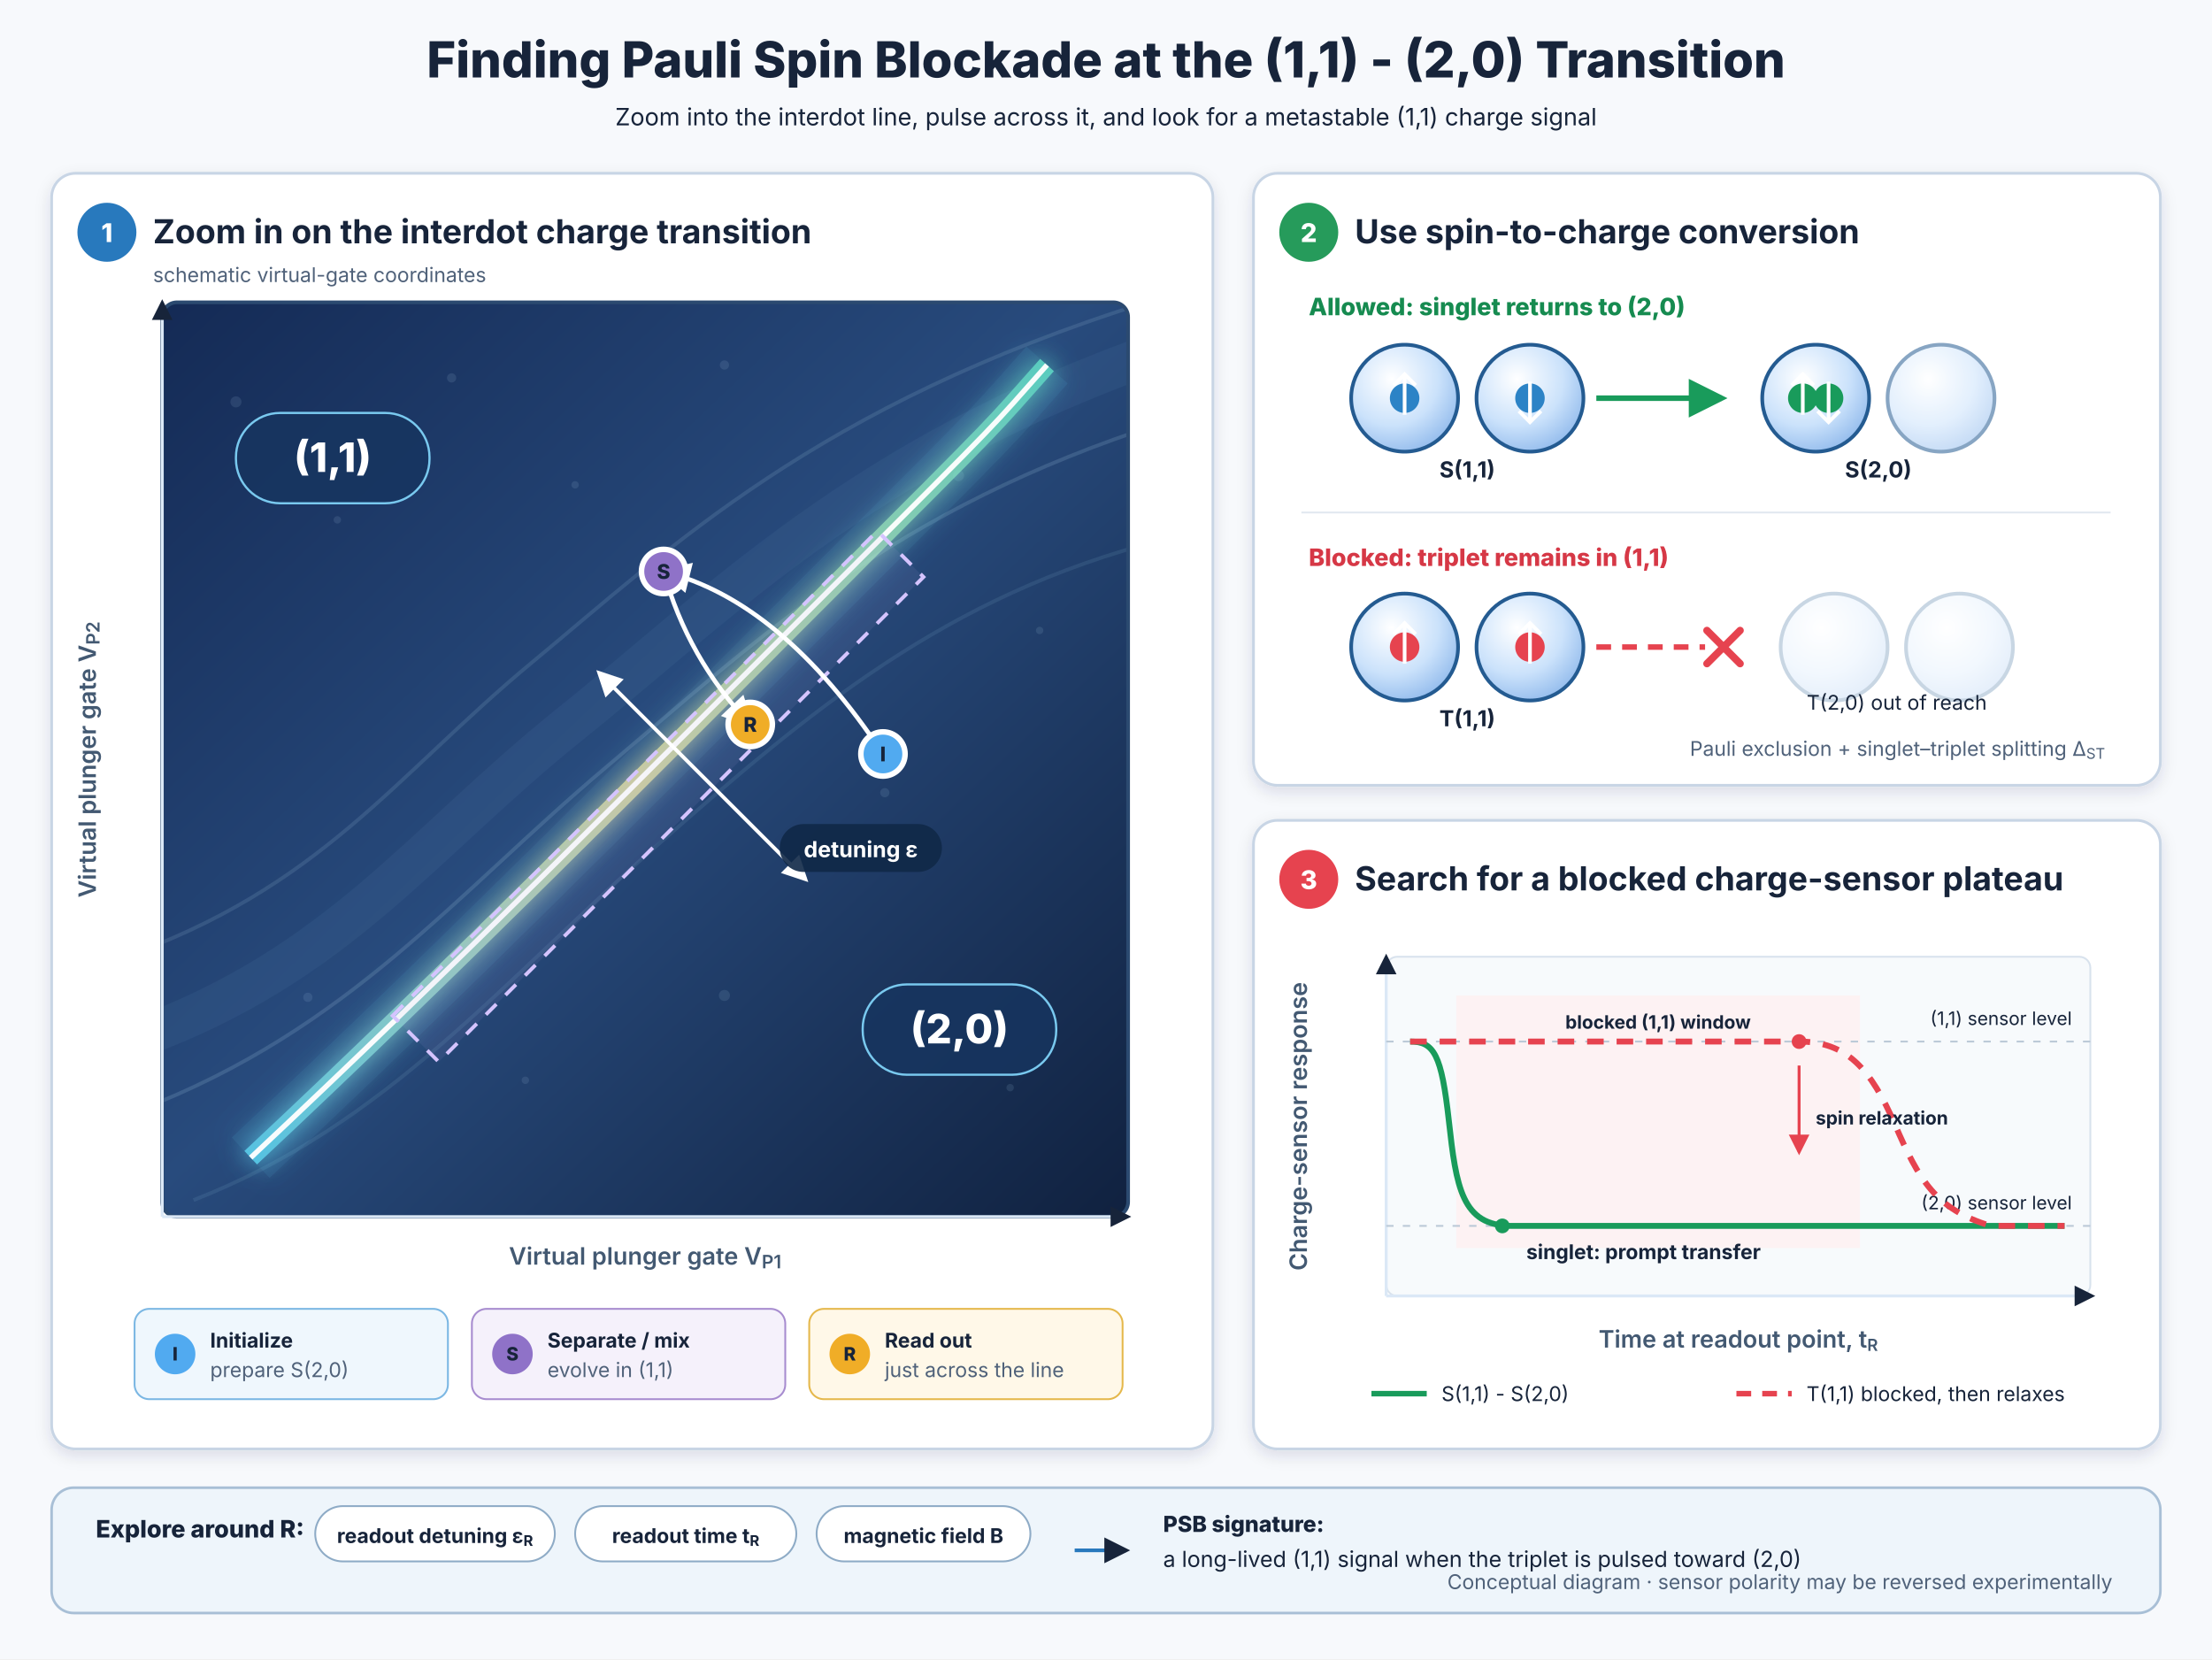
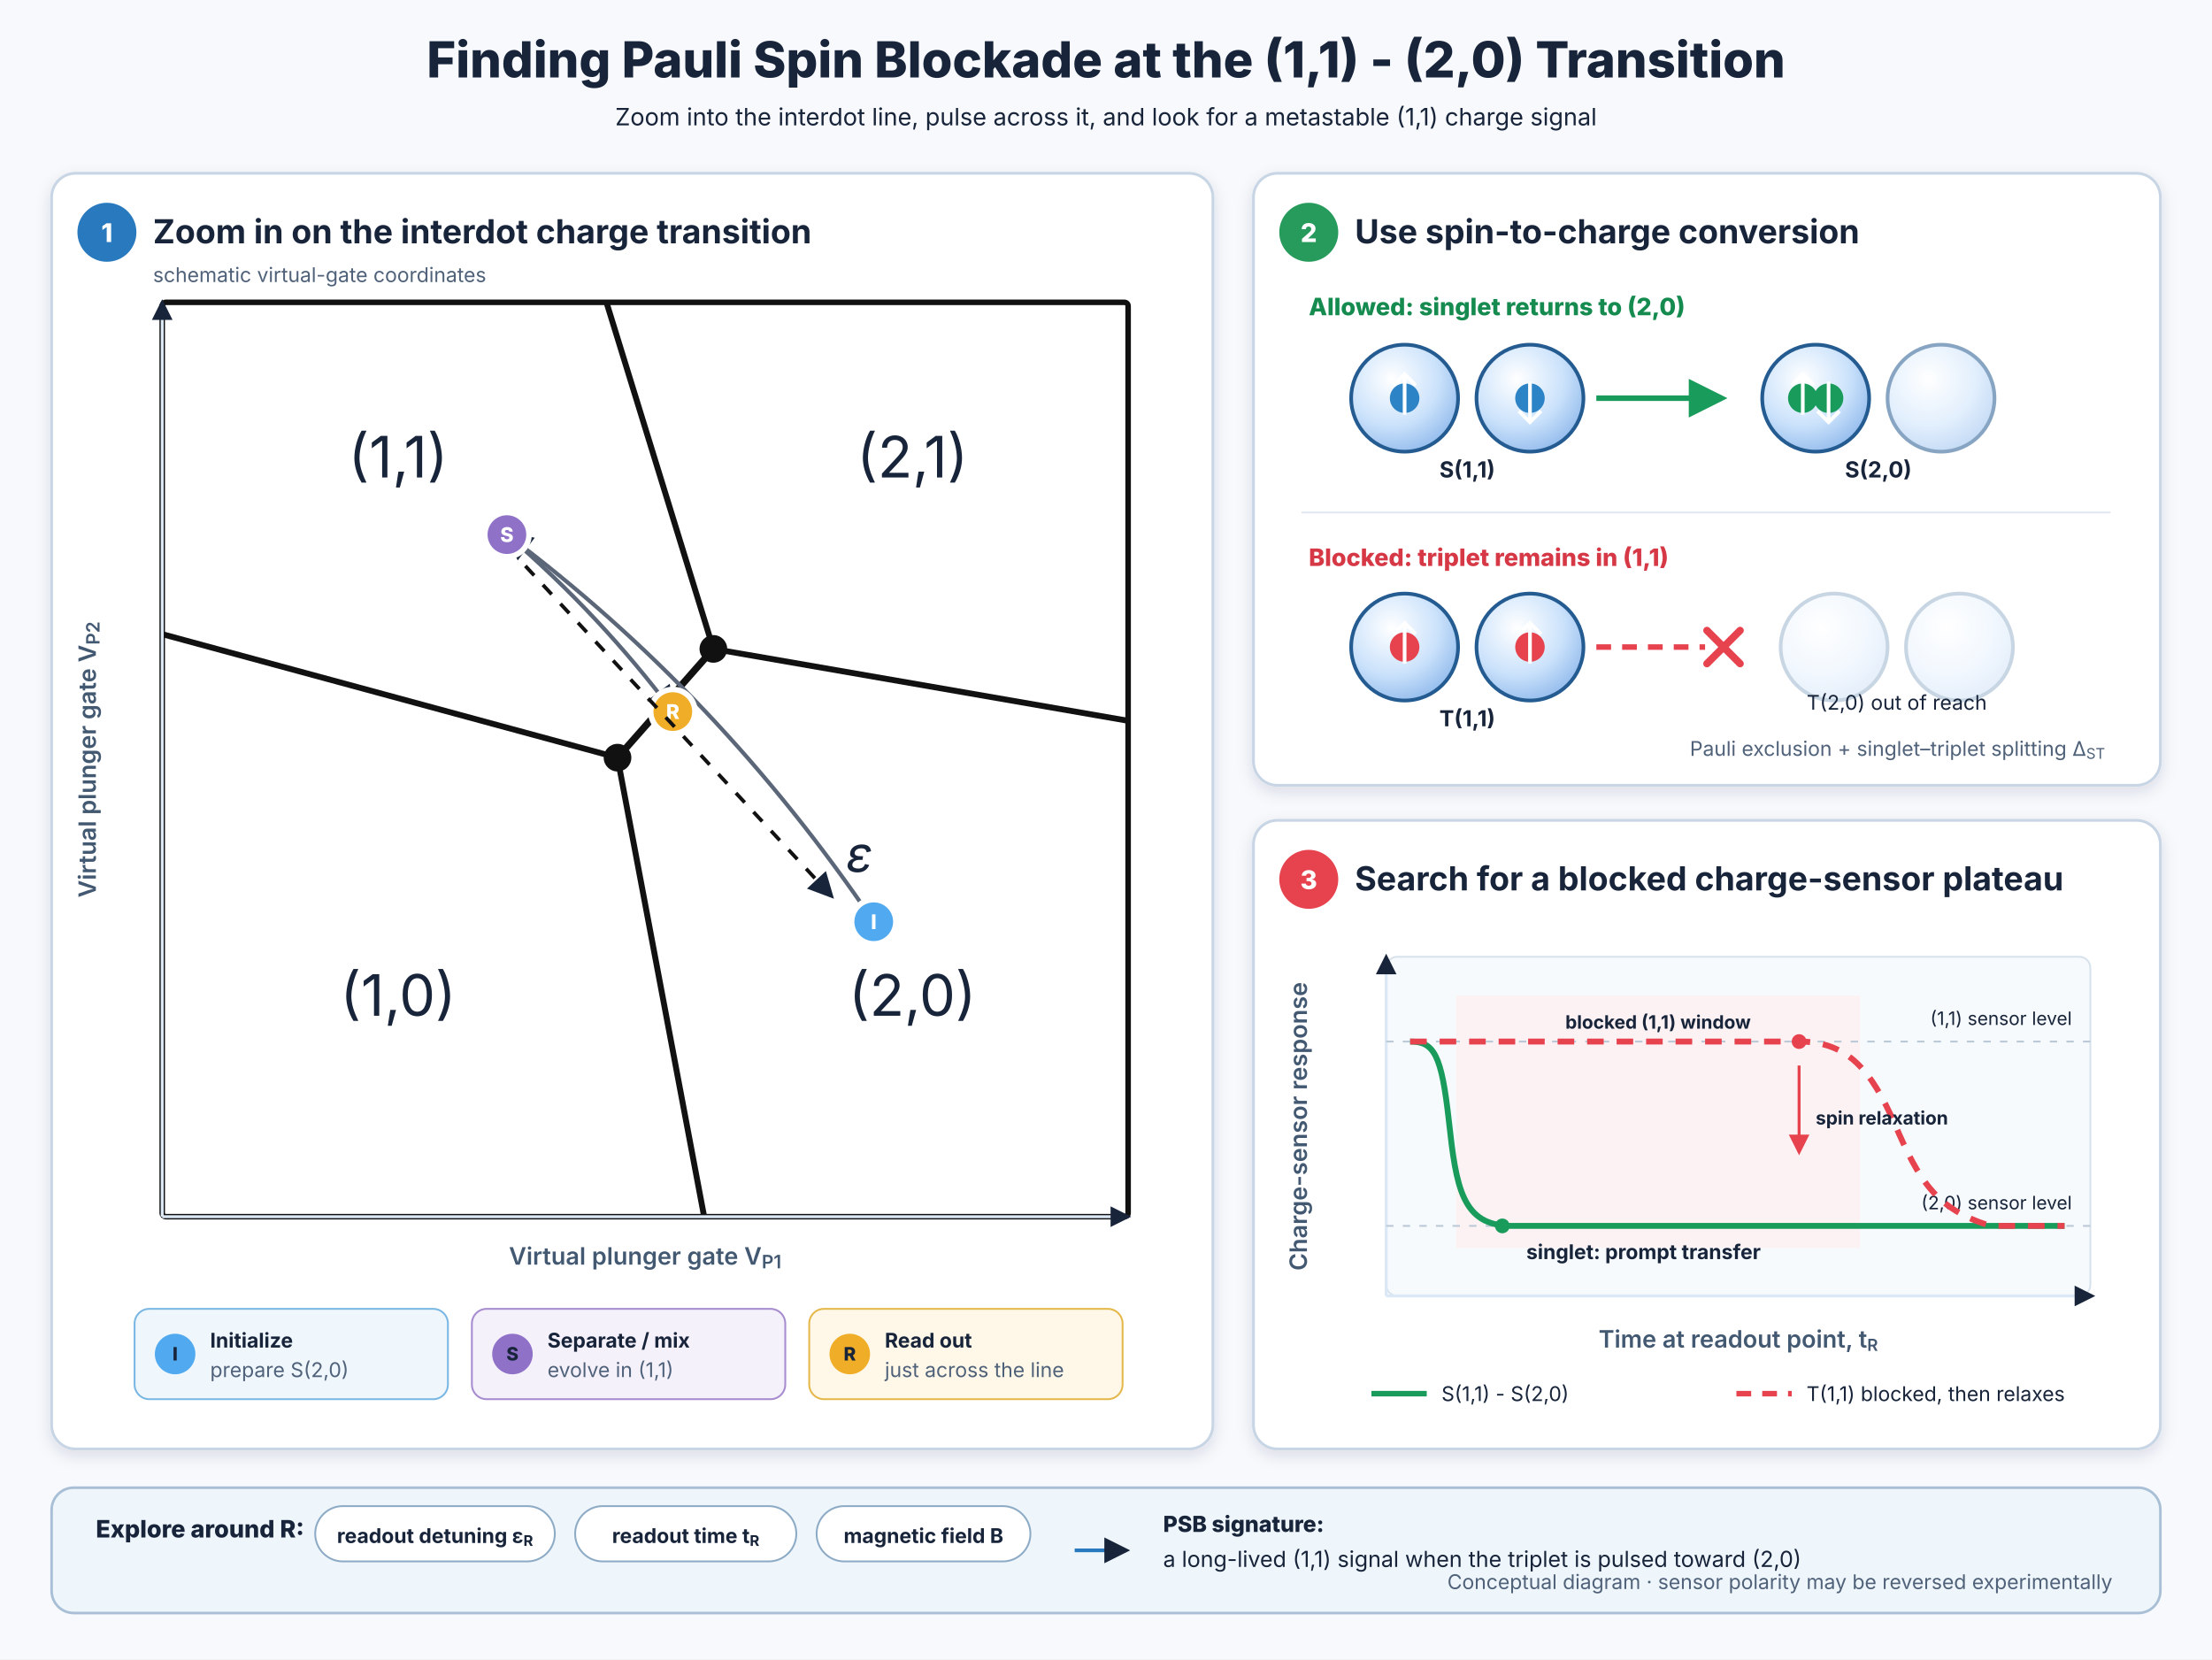
<svg xmlns="http://www.w3.org/2000/svg" width="1200" height="900" viewBox="0 0 1200 900" role="img" aria-labelledby="title desc">
  <defs>
    <linearGradient id="mapBackground" x1="0" y1="0" x2="1" y2="1">
      <stop offset="0%" stop-color="#142a55" />
      <stop offset="48%" stop-color="#284b7d" />
      <stop offset="100%" stop-color="#10213f" />
    </linearGradient>
    <linearGradient id="transitionGlow" x1="0" y1="1" x2="1" y2="0">
      <stop offset="0%" stop-color="#63e6ff" />
      <stop offset="48%" stop-color="#fff3a6" />
      <stop offset="100%" stop-color="#67f0d0" />
    </linearGradient>
    <radialGradient id="dotFill" cx="38%" cy="32%" r="75%">
      <stop offset="0%" stop-color="#ffffff" />
      <stop offset="58%" stop-color="#cbe2fb" />
      <stop offset="100%" stop-color="#8eb8eb" />
    </radialGradient>
    <filter id="panelShadow" x="-15%" y="-15%" width="130%" height="140%">
      <feDropShadow dx="0" dy="3" stdDeviation="4" flood-color="#152744" flood-opacity="0.12" />
    </filter>
    <filter id="ridgeGlow" x="-30%" y="-30%" width="160%" height="160%">
      <feGaussianBlur stdDeviation="7" result="blur" />
      <feMerge>
        <feMergeNode in="blur" />
        <feMergeNode in="SourceGraphic" />
      </feMerge>
    </filter>
    <clipPath id="mapClip">
      <rect x="88" y="164" width="524" height="496" rx="8" />
    </clipPath>
    <marker id="arrowNavy" viewBox="0 0 10 10" refX="8.5" refY="5" markerWidth="7" markerHeight="7" orient="auto-start-reverse">
      <path d="M0 0L10 5 0 10Z" fill="#17243a" />
    </marker>
    <marker id="arrowWhite" viewBox="0 0 10 10" refX="8.5" refY="5" markerWidth="7" markerHeight="7" orient="auto-start-reverse">
      <path d="M0 0L10 5 0 10Z" fill="#ffffff" />
    </marker>
    <marker id="arrowGreen" viewBox="0 0 10 10" refX="8.5" refY="5" markerWidth="7" markerHeight="7" orient="auto-start-reverse">
      <path d="M0 0L10 5 0 10Z" fill="#199b5b" />
    </marker>
    <marker id="arrowRed" viewBox="0 0 10 10" refX="8.5" refY="5" markerWidth="7" markerHeight="7" orient="auto-start-reverse">
      <path d="M0 0L10 5 0 10Z" fill="#e6434f" />
    </marker>
    <style>
      text { font-family: Inter, Arial, Helvetica, sans-serif; fill: #17243a; font-variant-ligatures: none; }
      .panel { fill: #ffffff; stroke: #c8d5e5; stroke-width: 1.5; filter: url(#panelShadow); }
      .panel-title { font-size: 18px; font-weight: 700; }
      .panel-number { font-size: 14px; font-weight: 800; fill: #ffffff; text-anchor: middle; dominant-baseline: middle; }
      .small { font-size: 11px; fill: #50627a; }
      .axis { stroke: #dbe8f6; stroke-width: 1.6; }
      .axis-label { font-size: 13px; font-weight: 600; fill: #435972; }
      .state-label { font-size: 22px; font-weight: 800; fill: #ffffff; }
      .light-text { fill: #ffffff; }
      .green-text { fill: #168b50; }
      .red-text { fill: #d63846; }
      .muted-text { fill: #7c8797; }
      .dot { fill: url(#dotFill); stroke: #245b91; stroke-width: 2; }
      .electron { fill: #ffffff; stroke-width: 2.2; }
    </style>
  </defs>
  <rect width="1200" height="900" fill="#f7f9fc" />
  <text x="600" y="42" text-anchor="middle" font-size="27" font-weight="800">Finding Pauli Spin Blockade at the (1,1) - (2,0) Transition</text>
  <text x="600" y="68" text-anchor="middle" font-size="13" fill="#5b6d84">Zoom into the interdot line, pulse across it, and look for a metastable (1,1) charge signal</text>
  <rect x="28" y="94" width="630" height="692" rx="13" class="panel" />
  <circle cx="58" cy="126" r="16" fill="#2879bd" />
  <text x="58" y="126" class="panel-number">1</text>
  <text x="83" y="132" class="panel-title">Zoom in on the interdot charge transition</text>
  <text x="83" y="153" class="small">schematic virtual-gate coordinates</text>
  <g clip-path="url(#mapClip)">
-     <rect x="88" y="164" width="524" height="496" fill="url(#mapBackground)" />
-     <path d="M75 563C184 523 228 458 309 393S466 248 628 191" fill="none" stroke="#6da2cb" stroke-width="22" opacity="0.08" />
-     <path d="M76 602C190 558 247 485 329 416S484 276 632 229" fill="none" stroke="#b9ddf0" stroke-width="2" opacity="0.16" />
-     <path d="M65 520C174 482 214 421 289 359S443 220 622 164" fill="none" stroke="#b9ddf0" stroke-width="2" opacity="0.13" />
-     <path d="M105 651C210 610 273 532 356 459S513 323 630 293" fill="none" stroke="#90c6de" stroke-width="2" opacity="0.12" />
-     <g fill="#b5d8ef" opacity="0.12">
-       <circle cx="128" cy="218" r="3" />
-       <circle cx="183" cy="282" r="2" />
-       <circle cx="245" cy="205" r="2.5" />
-       <circle cx="312" cy="263" r="2" />
-       <circle cx="393" cy="198" r="2.5" />
-       <circle cx="520" cy="258" r="3" />
-       <circle cx="564" cy="342" r="2" />
-       <circle cx="480" cy="430" r="2.5" />
-       <circle cx="393" cy="540" r="3" />
-       <circle cx="285" cy="586" r="2" />
-       <circle cx="167" cy="541" r="2.5" />
-       <circle cx="548" cy="590" r="2" />
+     <rect x="88" y="164" width="524" height="496" fill="#ffffff" />
+     <path d="M329 164L387 352" fill="none" stroke="#111111" stroke-width="3.2" stroke-linecap="round" />
+     <path d="M88 344L335 411" fill="none" stroke="#111111" stroke-width="3.2" stroke-linecap="round" />
+     <path d="M387 352L612 391" fill="none" stroke="#111111" stroke-width="3.2" stroke-linecap="round" />
+     <path d="M335 411L382 660" fill="none" stroke="#111111" stroke-width="3.2" stroke-linecap="round" />
+     <path d="M335 411L387 352" fill="none" stroke="#111111" stroke-width="3.8" stroke-linecap="round" />
+     <circle cx="335" cy="411" r="7.5" fill="#111111" />
+     <circle cx="387" cy="352" r="7.5" fill="#111111" />
+     <g font-family="Georgia, 'Times New Roman', serif" font-size="31" fill="#111111" text-anchor="middle">
+       <text x="216" y="259">(1,1)</text>
+       <text x="495" y="259">(2,1)</text>
+       <text x="216" y="551">(1,0)</text>
+       <text x="495" y="551">(2,0)</text>
    </g>
-     <path d="M136 628C245 526 348 422 449 321S535 235 568 198" fill="none" stroke="#65ddff" stroke-width="30" opacity="0.11" filter="url(#ridgeGlow)" />
-     <path d="M136 628C245 526 348 422 449 321S535 235 568 198" fill="none" stroke="url(#transitionGlow)" stroke-width="10" opacity="0.75" filter="url(#ridgeGlow)" />
-     <path d="M136 628C245 526 348 422 449 321S535 235 568 198" fill="none" stroke="#ffffff" stroke-width="2.8" opacity="0.95" />
-     <path d="M213 551L476 288L501 313L238 576Z" fill="#bba6ef" fill-opacity="0.09" stroke="#d5c4ff" stroke-width="2" stroke-dasharray="8 7" />
-     <rect x="128" y="224" width="105" height="49" rx="24" fill="#17355f" fill-opacity="0.82" stroke="#79c9ef" stroke-width="1.2" />
-     <text x="180.5" y="256" class="state-label" text-anchor="middle">(1,1)</text>
-     <rect x="468" y="534" width="105" height="49" rx="24" fill="#17355f" fill-opacity="0.82" stroke="#79c9ef" stroke-width="1.2" />
-     <text x="520.5" y="566" class="state-label" text-anchor="middle">(2,0)</text>
-     <path d="M479 409Q424 326 360 310" fill="none" stroke="#ffffff" stroke-width="2.4" marker-end="url(#arrowWhite)" />
-     <path d="M360 310Q373 357 407 393" fill="none" stroke="#ffffff" stroke-width="2.4" marker-end="url(#arrowWhite)" />
-     <circle cx="479" cy="409" r="12" fill="#51aaf0" stroke="#ffffff" stroke-width="3" />
-     <text x="479" y="413" font-size="11" font-weight="800" fill="#ffffff" text-anchor="middle">I</text>
-     <circle cx="360" cy="310" r="12" fill="#8f72c8" stroke="#ffffff" stroke-width="3" />
-     <text x="360" y="314" font-size="11" font-weight="800" fill="#ffffff" text-anchor="middle">S</text>
-     <circle cx="407" cy="393" r="12" fill="#f0ad27" stroke="#ffffff" stroke-width="3" />
-     <text x="407" y="397" font-size="11" font-weight="800" fill="#ffffff" text-anchor="middle">R</text>
-     <path d="M325 365L437 477" fill="none" stroke="#ffffff" stroke-width="2" marker-start="url(#arrowWhite)" marker-end="url(#arrowWhite)" />
-     <rect x="423" y="447" width="88" height="26" rx="13" fill="#102847" fill-opacity="0.9" />
-     <text x="467" y="465" font-size="12" font-weight="700" style="fill:#ffffff" text-anchor="middle">detuning ε</text>
-   </g>
-   <rect x="88" y="164" width="524" height="496" rx="8" fill="none" stroke="#2b4a70" stroke-width="2" />
+     <path d="M474 500Q390 376 275 290" fill="none" stroke="#5b6778" stroke-width="2.2" marker-end="url(#arrowNavy)" />
+     <path d="M275 290Q326 334 365 386" fill="none" stroke="#5b6778" stroke-width="2.2" marker-end="url(#arrowNavy)" />
+     <circle cx="474" cy="500" r="12" fill="#51aaf0" stroke="#ffffff" stroke-width="3" />
+     <text x="474" y="504" font-size="11" font-weight="800" style="fill:#ffffff" text-anchor="middle">I</text>
+     <circle cx="275" cy="290" r="12" fill="#8f72c8" stroke="#ffffff" stroke-width="3" />
+     <text x="275" y="294" font-size="11" font-weight="800" style="fill:#ffffff" text-anchor="middle">S</text>
+     <circle cx="365" cy="386" r="12" fill="#f0ad27" stroke="#ffffff" stroke-width="3" />
+     <text x="365" y="390" font-size="11" font-weight="800" style="fill:#ffffff" text-anchor="middle">R</text>
+     <path d="M285 307L451 486" fill="none" stroke="#111111" stroke-width="2" stroke-dasharray="7 7" marker-end="url(#arrowNavy)" />
+     <text x="459" y="473" font-family="Georgia, 'Times New Roman', serif" font-size="27" font-style="italic" fill="#111111">ε</text>
+   </g>
+   <rect x="88" y="164" width="524" height="496" rx="2" fill="none" stroke="#111111" stroke-width="3" />
  <path d="M88 660H612" class="axis" marker-end="url(#arrowNavy)" />
  <path d="M88 660V164" class="axis" marker-end="url(#arrowNavy)" />
  <text x="350" y="686" text-anchor="middle" class="axis-label">Virtual plunger gate V<tspan baseline-shift="sub" font-size="10">P1</tspan>
  </text>
  <text x="52" y="412" text-anchor="middle" class="axis-label" transform="rotate(-90 52 412)">Virtual plunger gate V<tspan baseline-shift="sub" font-size="10">P2</tspan>
  </text>
  <g transform="translate(73 710)">
    <rect width="170" height="49" rx="8" fill="#eff7fd" stroke="#7bb7e3" />
    <circle cx="22" cy="24.5" r="11" fill="#51aaf0" />
    <text x="22" y="28" font-size="10" font-weight="800" fill="#fff" text-anchor="middle">I</text>
    <text x="41" y="21" font-size="11" font-weight="700">Initialize</text>
    <text x="41" y="37" class="small">prepare S(2,0)</text>
  </g>
  <g transform="translate(256 710)">
    <rect width="170" height="49" rx="8" fill="#f5f1fb" stroke="#a78ccf" />
    <circle cx="22" cy="24.5" r="11" fill="#8f72c8" />
    <text x="22" y="28" font-size="10" font-weight="800" fill="#fff" text-anchor="middle">S</text>
    <text x="41" y="21" font-size="11" font-weight="700">Separate / mix</text>
    <text x="41" y="37" class="small">evolve in (1,1)</text>
  </g>
  <g transform="translate(439 710)">
    <rect width="170" height="49" rx="8" fill="#fff8e8" stroke="#e5b84c" />
    <circle cx="22" cy="24.5" r="11" fill="#f0ad27" />
    <text x="22" y="28" font-size="10" font-weight="800" fill="#fff" text-anchor="middle">R</text>
    <text x="41" y="21" font-size="11" font-weight="700">Read out</text>
    <text x="41" y="37" class="small">just across the line</text>
  </g>
  <rect x="680" y="94" width="492" height="332" rx="13" class="panel" />
  <circle cx="710" cy="126" r="16" fill="#269b5b" />
  <text x="710" y="126" class="panel-number">2</text>
  <text x="735" y="132" class="panel-title">Use spin-to-charge conversion</text>
  <text x="710" y="171" font-size="13" font-weight="800" style="fill:#168b50">Allowed: singlet returns to (2,0)</text>
  <circle cx="762" cy="216" r="29" class="dot" />
  <circle cx="830" cy="216" r="29" class="dot" />
  <circle cx="762" cy="216" r="8" fill="#2c83c6" />
  <path d="M762 225V203M756 209L762 203L768 209" fill="none" stroke="#fff" stroke-width="2" />
  <circle cx="830" cy="216" r="8" fill="#2c83c6" />
  <path d="M830 207V229M824 223L830 229L836 223" fill="none" stroke="#fff" stroke-width="2" />
  <text x="796" y="259" font-size="12" font-weight="700" text-anchor="middle">S(1,1)</text>
  <path d="M866 216H934" fill="none" stroke="#199b5b" stroke-width="3" marker-end="url(#arrowGreen)" />
  <circle cx="985" cy="216" r="29" class="dot" />
  <circle cx="1053" cy="216" r="29" class="dot" opacity="0.55" />
  <circle cx="978" cy="216" r="8" fill="#199b5b" />
  <path d="M978 225V203M972 209L978 203L984 209" fill="none" stroke="#fff" stroke-width="2" />
  <circle cx="992" cy="216" r="8" fill="#199b5b" />
  <path d="M992 207V229M986 223L992 229L998 223" fill="none" stroke="#fff" stroke-width="2" />
  <text x="1019" y="259" font-size="12" font-weight="700" text-anchor="middle">S(2,0)</text>
  <line x1="706" y1="278" x2="1145" y2="278" stroke="#e1e8f0" />
  <text x="710" y="307" font-size="13" font-weight="800" style="fill:#d63846">Blocked: triplet remains in (1,1)</text>
  <circle cx="762" cy="351" r="29" class="dot" />
  <circle cx="830" cy="351" r="29" class="dot" />
  <circle cx="762" cy="351" r="8" fill="#e6434f" />
  <path d="M762 360V338M756 344L762 338L768 344" fill="none" stroke="#fff" stroke-width="2" />
  <circle cx="830" cy="351" r="8" fill="#e6434f" />
  <path d="M830 360V338M824 344L830 338L836 344" fill="none" stroke="#fff" stroke-width="2" />
  <text x="796" y="394" font-size="12" font-weight="700" text-anchor="middle">T(1,1)</text>
  <path d="M866 351H925" fill="none" stroke="#e6434f" stroke-width="3" stroke-dasharray="8 6" />
  <path d="M926 342L944 360M944 342L926 360" stroke="#e6434f" stroke-width="4" stroke-linecap="round" />
  <circle cx="995" cy="351" r="29" class="dot" opacity="0.25" />
  <circle cx="1063" cy="351" r="29" class="dot" opacity="0.25" />
  <text x="1029" y="385" font-size="11" fill="#7c8797" text-anchor="middle">T(2,0) out of reach</text>
  <text x="1142" y="410" class="small" text-anchor="end">Pauli exclusion + singlet–triplet splitting Δ<tspan baseline-shift="sub" font-size="8">ST</tspan>
  </text>
  <rect x="680" y="445" width="492" height="341" rx="13" class="panel" />
  <circle cx="710" cy="477" r="16" fill="#e6434f" />
  <text x="710" y="477" class="panel-number">3</text>
  <text x="735" y="483" class="panel-title">Search for a blocked charge-sensor plateau</text>
  <rect x="752" y="519" width="382" height="184" rx="6" fill="#f7fafc" stroke="#d8e2ed" />
  <rect x="790" y="540" width="219" height="137" fill="#fff0f1" opacity="0.8" />
  <text x="899.5" y="558" text-anchor="middle" font-size="10" font-weight="700" fill="#d63846">blocked (1,1) window</text>
  <path d="M752 703H1135" class="axis" marker-end="url(#arrowNavy)" />
  <path d="M752 703V519" class="axis" marker-end="url(#arrowNavy)" />
  <line x1="752" y1="565" x2="1134" y2="565" stroke="#bbc9d7" stroke-dasharray="4 5" />
  <line x1="752" y1="665" x2="1134" y2="665" stroke="#bbc9d7" stroke-dasharray="4 5" />
  <text x="1124" y="556" font-size="10" fill="#52677e" text-anchor="end">(1,1) sensor level</text>
  <text x="1124" y="656" font-size="10" fill="#52677e" text-anchor="end">(2,0) sensor level</text>
  <path d="M765 565C778 565 782 572 786 608S793 665 820 665H1120" fill="none" stroke="#199b5b" stroke-width="3.2" />
  <circle cx="815" cy="665" r="4" fill="#199b5b" />
  <text x="828" y="683" font-size="11" font-weight="700" fill="#168b50">singlet: prompt transfer</text>
  <path d="M765 565H976C1002 565 1015 580 1028 610S1050 656 1080 665H1120" fill="none" stroke="#e6434f" stroke-width="3.2" stroke-dasharray="9 7" />
  <circle cx="976" cy="565" r="4" fill="#e6434f" />
  <path d="M976 578V625" fill="none" stroke="#e6434f" stroke-width="1.6" marker-end="url(#arrowRed)" />
  <text x="985" y="610" font-size="10" font-weight="700" fill="#d63846">spin relaxation</text>
  <text x="943" y="731" text-anchor="middle" class="axis-label">Time at readout point, t<tspan baseline-shift="sub" font-size="9">R</tspan>
  </text>
  <text x="709" y="611" text-anchor="middle" class="axis-label" transform="rotate(-90 709 611)">Charge-sensor response</text>
  <g transform="translate(744 756)">
    <line x1="0" y1="0" x2="30" y2="0" stroke="#199b5b" stroke-width="3" />
    <text x="38" y="4" font-size="11">S(1,1) - S(2,0)</text>
    <line x1="198" y1="0" x2="228" y2="0" stroke="#e6434f" stroke-width="3" stroke-dasharray="8 6" />
    <text x="236" y="4" font-size="11">T(1,1) blocked, then relaxes</text>
  </g>
  <rect x="28" y="807" width="1144" height="68" rx="12" fill="#eef5fb" stroke="#a8bfd6" stroke-width="1.4" />
  <text x="52" y="834" font-size="13" font-weight="800" fill="#234c76">Explore around R:</text>
  <rect x="171" y="817" width="130" height="30" rx="15" fill="#ffffff" stroke="#8eabc6" />
  <text x="236" y="837" font-size="11" font-weight="700" text-anchor="middle">readout detuning ε<tspan baseline-shift="sub" font-size="8">R</tspan>
  </text>
  <rect x="312" y="817" width="120" height="30" rx="15" fill="#ffffff" stroke="#8eabc6" />
  <text x="372" y="837" font-size="11" font-weight="700" text-anchor="middle">readout time t<tspan baseline-shift="sub" font-size="8">R</tspan>
  </text>
  <rect x="443" y="817" width="116" height="30" rx="15" fill="#ffffff" stroke="#8eabc6" />
  <text x="501" y="837" font-size="11" font-weight="700" text-anchor="middle">magnetic field B</text>
  <path d="M583 841H611" fill="none" stroke="#2879bd" stroke-width="2" marker-end="url(#arrowNavy)" />
  <text x="631" y="831" font-size="12" font-weight="800">PSB signature:</text>
  <text x="631" y="850" font-size="12">a long-lived (1,1) signal when the triplet is pulsed toward (2,0)</text>
  <text x="1146" y="862" class="small" text-anchor="end">Conceptual diagram · sensor polarity may be reversed experimentally</text>
</svg>
